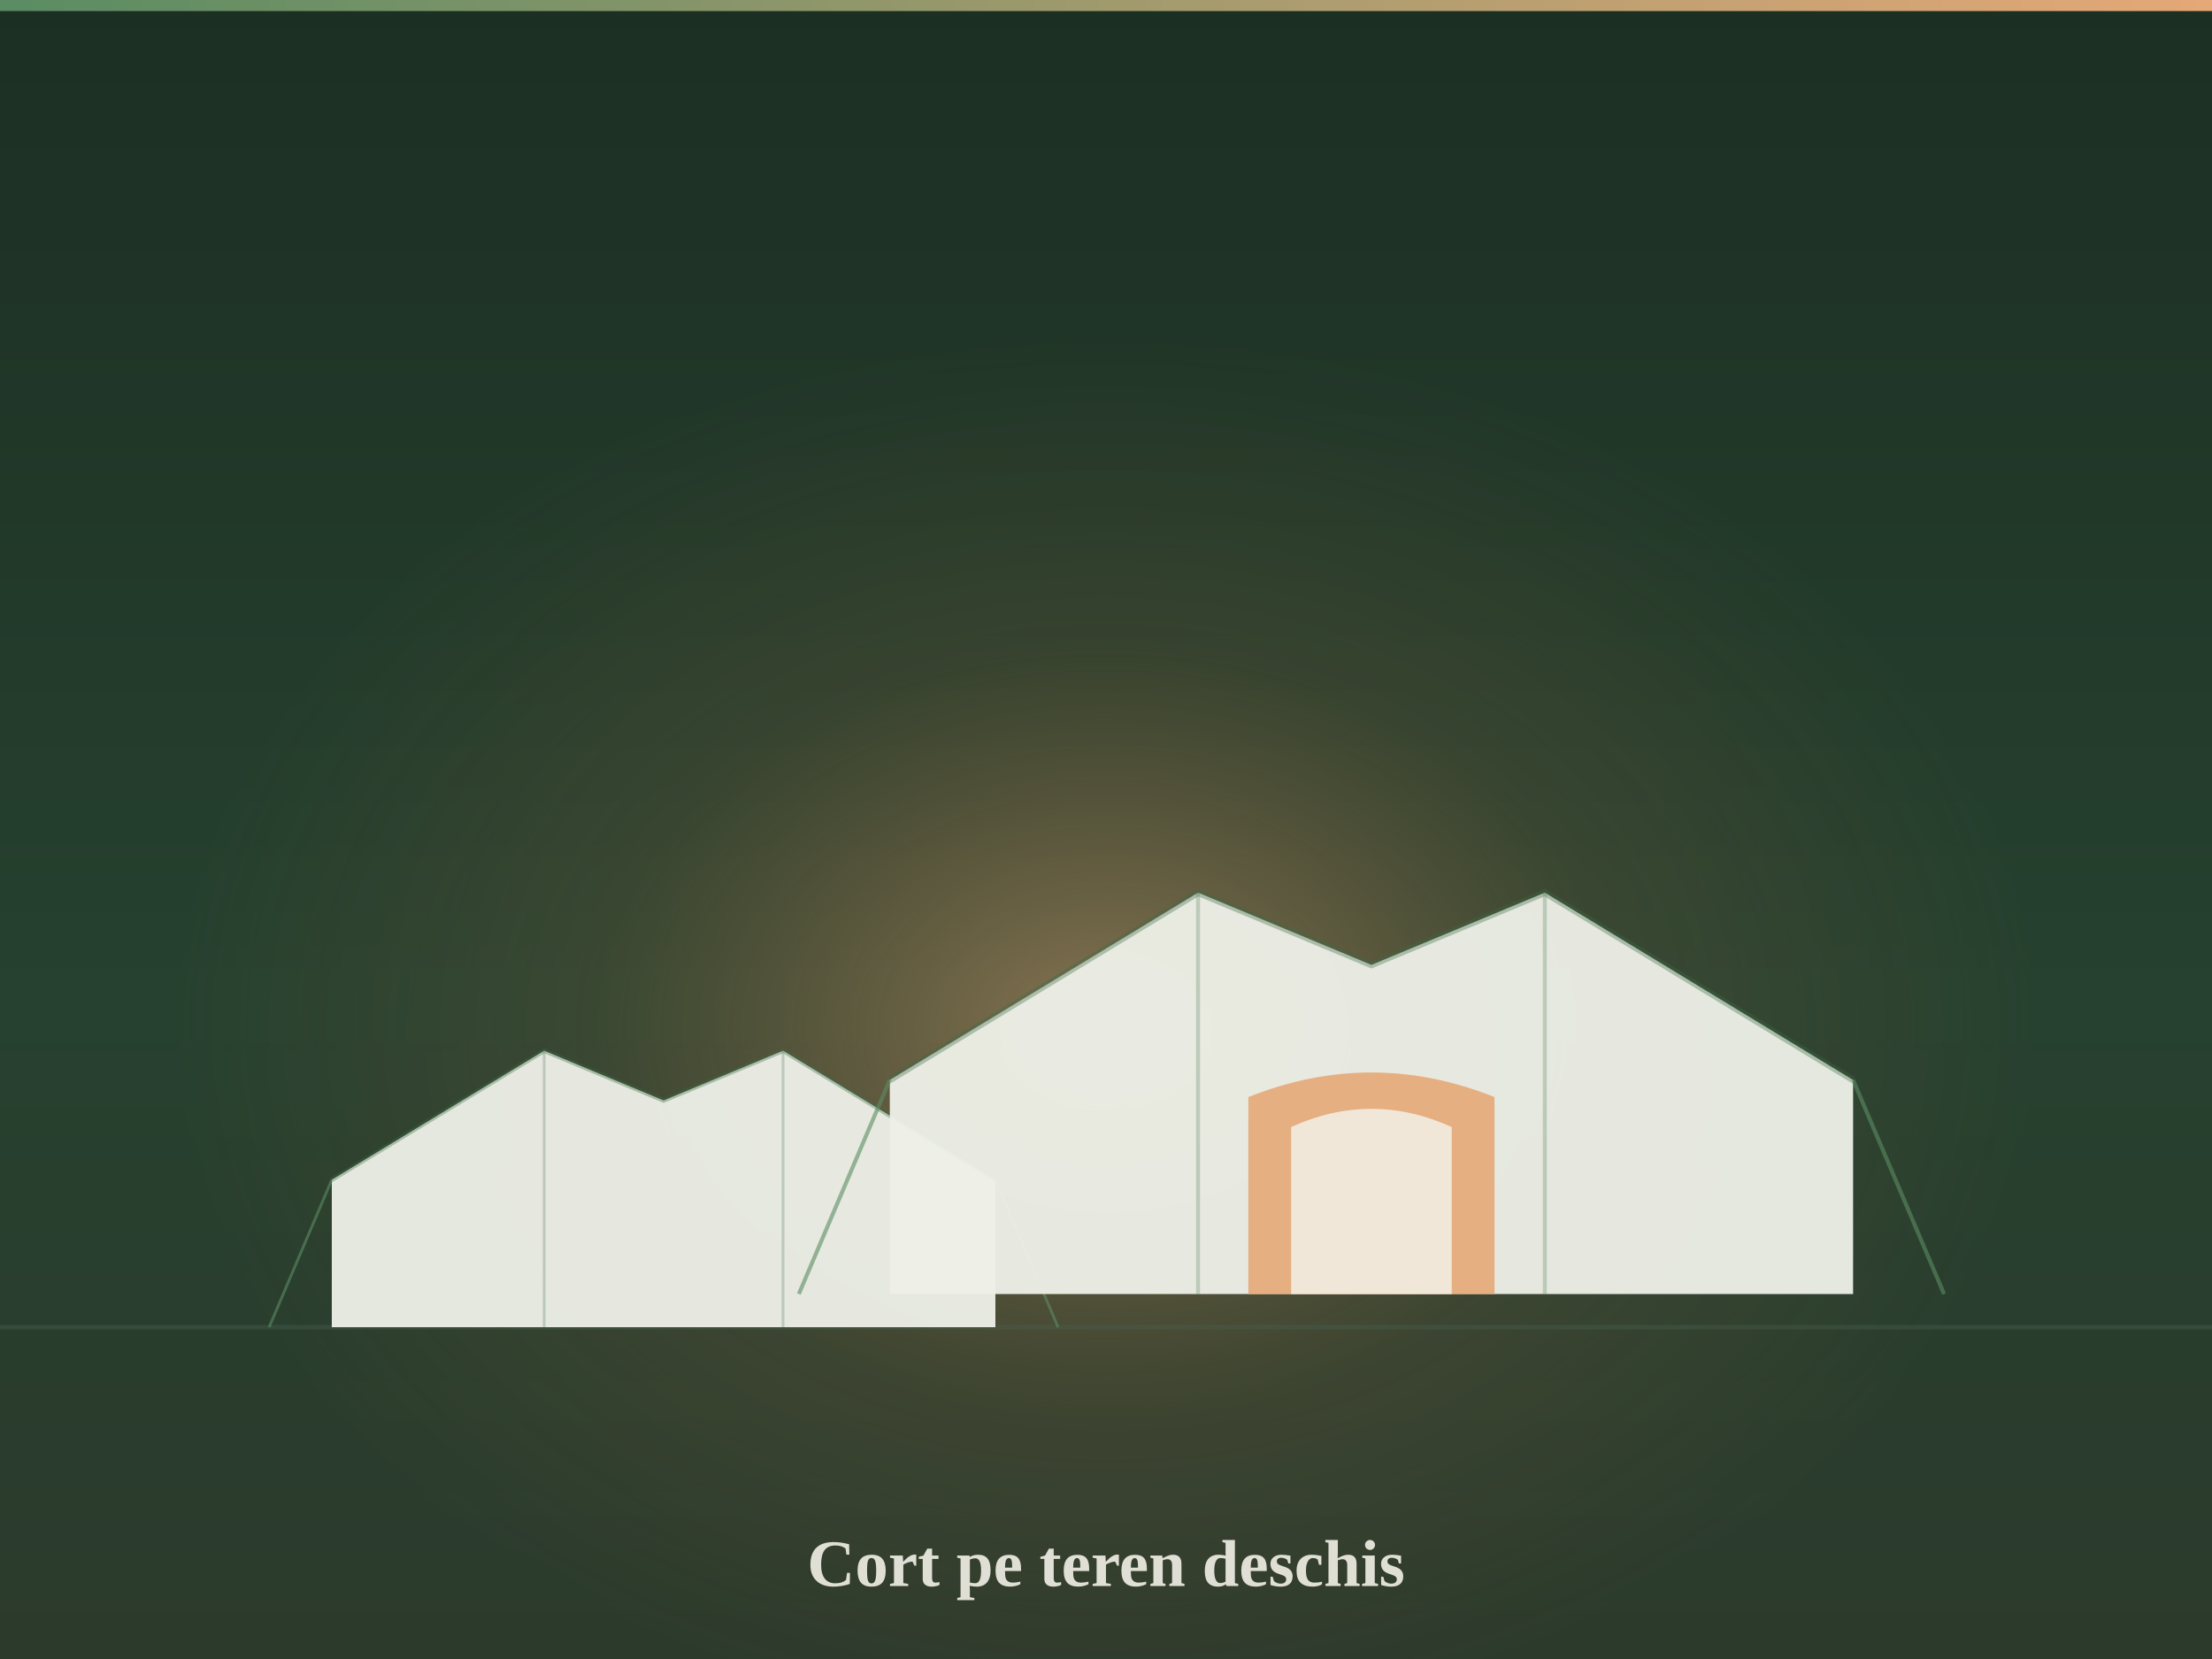
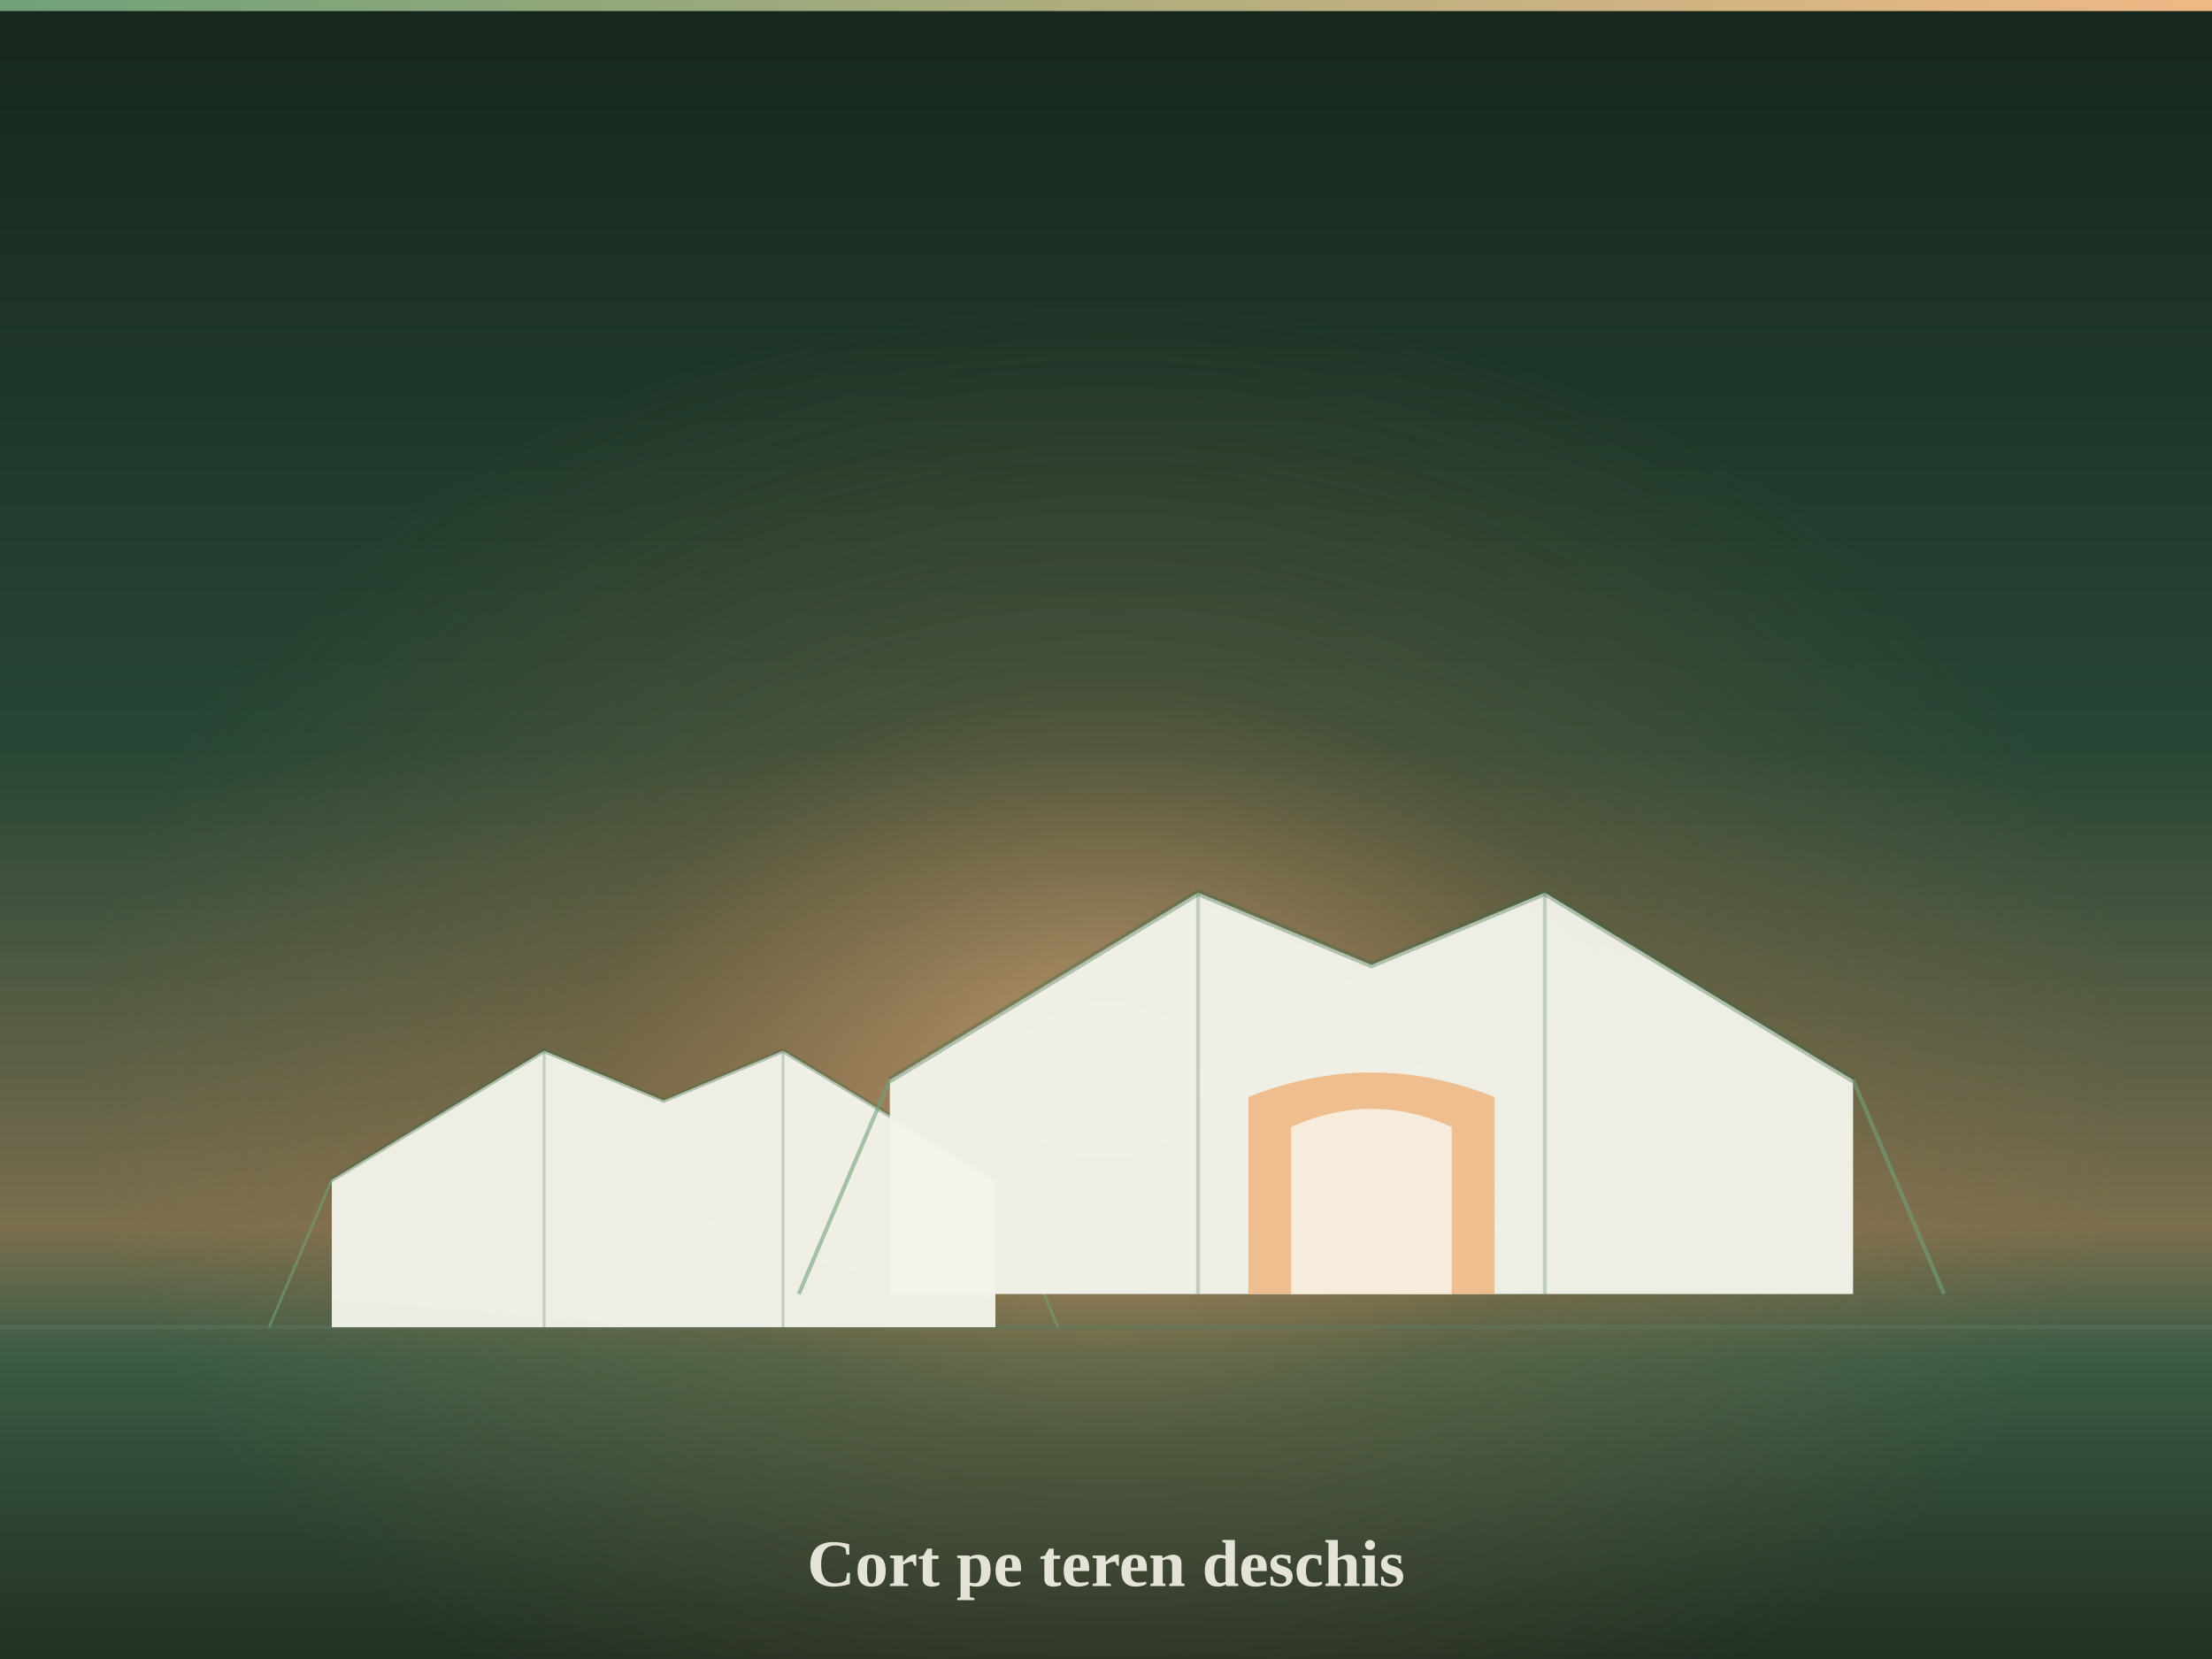
<svg xmlns="http://www.w3.org/2000/svg" viewBox="0 0 1000 750" width="1000" height="750">
  <defs>
    <linearGradient id="dusk" x1="0" y1="0" x2="0" y2="1">
-       <stop offset="0%" stop-color="#1c2f23" />
-       <stop offset="60%" stop-color="#26412f" />
-       <stop offset="100%" stop-color="#2c3a2c" />
+       <stop offset="0%" stop-color="#16271d" />
+       <stop offset="45%" stop-color="#274635" />
+       <stop offset="74%" stop-color="#7a6e4e" />
+       <stop offset="82%" stop-color="#3a5b44" />
+       <stop offset="100%" stop-color="#223024" />
    </linearGradient>
-     <radialGradient id="lamp" cx="50%" cy="62%" r="42%">
-       <stop offset="0%" stop-color="#e6a877" stop-opacity="0.5" />
-       <stop offset="55%" stop-color="#c87b4a" stop-opacity="0.12" />
-       <stop offset="100%" stop-color="#c87b4a" stop-opacity="0" />
+     <radialGradient id="lamp" cx="50%" cy="64%" r="46%">
+       <stop offset="0%" stop-color="#f0b985" stop-opacity="0.62" />
+       <stop offset="50%" stop-color="#d2864f" stop-opacity="0.18" />
+       <stop offset="100%" stop-color="#d2864f" stop-opacity="0" />
    </radialGradient>
    <linearGradient id="guyline" x1="0" y1="0" x2="1" y2="0">
-       <stop offset="0%" stop-color="#5a8c63" />
-       <stop offset="100%" stop-color="#e6a877" />
+       <stop offset="0%" stop-color="#6fa178" />
+       <stop offset="100%" stop-color="#f0b985" />
    </linearGradient>
  </defs>
  <rect width="1000" height="750" fill="url(#dusk)" />
  <rect width="1000" height="750" fill="url(#lamp)" />
-   <line x1="0" y1="600" x2="1000" y2="600" stroke="#46604f" stroke-width="2" opacity="0.4" />
+   <line x1="0" y1="600" x2="1000" y2="600" stroke="#5d7a64" stroke-width="2" opacity="0.4" />
  <g>
-     <path d="M150,533.333     L246,475     L300,497.5     L354,475     L450,533.333     L450,600     L150,600 Z" fill="#eef0e8" opacity="0.95" />
+     <path d="M150,533.333     L246,475     L300,497.5     L354,475     L450,533.333     L450,600     L150,600 Z" fill="#f3f4ec" opacity="0.95" />
    <path d="M150,533.333     L246,475     L300,497.5     L354,475     L450,533.333 L450,533.333" fill="none" stroke="#3a6b46" stroke-width="2.083" opacity="0.35" />
    <line x1="246" y1="475" x2="246" y2="600" stroke="#3a6b46" stroke-width="1.25" opacity="0.25" />
    <line x1="354" y1="475" x2="354" y2="600" stroke="#3a6b46" stroke-width="1.25" opacity="0.25" />
-     <line x1="150" y1="533.333" x2="121.667" y2="600" stroke="#5a8c63" stroke-width="1.25" opacity="0.6" />
-     <line x1="450" y1="533.333" x2="478.333" y2="600" stroke="#5a8c63" stroke-width="1.25" opacity="0.6" />
+     <line x1="150" y1="533.333" x2="121.667" y2="600" stroke="#6fa178" stroke-width="1.25" opacity="0.6" />
+     <line x1="450" y1="533.333" x2="478.333" y2="600" stroke="#6fa178" stroke-width="1.25" opacity="0.6" />
  </g>
  <g>
-     <path d="M402.258,488.226     L541.613,403.548     L620,436.21     L698.387,403.548     L837.742,488.226     L837.742,585     L402.258,585 Z" fill="#eef0e8" opacity="0.95" />
+     <path d="M402.258,488.226     L541.613,403.548     L620,436.21     L698.387,403.548     L837.742,488.226     L837.742,585     L402.258,585 Z" fill="#f3f4ec" opacity="0.95" />
    <path d="M402.258,488.226     L541.613,403.548     L620,436.21     L698.387,403.548     L837.742,488.226 L837.742,488.226" fill="none" stroke="#3a6b46" stroke-width="3.024" opacity="0.35" />
    <line x1="541.613" y1="403.548" x2="541.613" y2="585" stroke="#3a6b46" stroke-width="1.815" opacity="0.25" />
    <line x1="698.387" y1="403.548" x2="698.387" y2="585" stroke="#3a6b46" stroke-width="1.815" opacity="0.25" />
-     <path d="M564.355,585          L564.355,495.968          Q620,473.71 675.645,495.968          L675.645,585 Z" fill="#e6a877" opacity="0.9" />
-     <path d="M583.71,585          L583.71,509.516          Q620,493.065 656.29,509.516          L656.29,585 Z" fill="#f3f1e8" opacity="0.85" />
-     <line x1="402.258" y1="488.226" x2="361.129" y2="585" stroke="#5a8c63" stroke-width="1.815" opacity="0.6" />
-     <line x1="837.742" y1="488.226" x2="878.871" y2="585" stroke="#5a8c63" stroke-width="1.815" opacity="0.6" />
+     <path d="M564.355,585          L564.355,495.968          Q620,473.71 675.645,495.968          L675.645,585 Z" fill="#f0b985" opacity="0.9" />
+     <path d="M583.71,585          L583.71,509.516          Q620,493.065 656.29,509.516          L656.29,585 Z" fill="#f6f4ea" opacity="0.85" />
+     <line x1="402.258" y1="488.226" x2="361.129" y2="585" stroke="#6fa178" stroke-width="1.815" opacity="0.6" />
+     <line x1="837.742" y1="488.226" x2="878.871" y2="585" stroke="#6fa178" stroke-width="1.815" opacity="0.6" />
  </g>
  <rect x="0" y="0" width="1000" height="5" fill="url(#guyline)" />
  <g font-family="Georgia, 'Times New Roman', serif">
-     <text x="50%" y="717" text-anchor="middle" font-size="30" font-weight="700" fill="#f3f1e8" opacity="0.9">Cort pe teren deschis</text>
+     <text x="50%" y="717" text-anchor="middle" font-size="30" font-weight="700" fill="#f6f4ea" opacity="0.9">Cort pe teren deschis</text>
  </g>
</svg>
